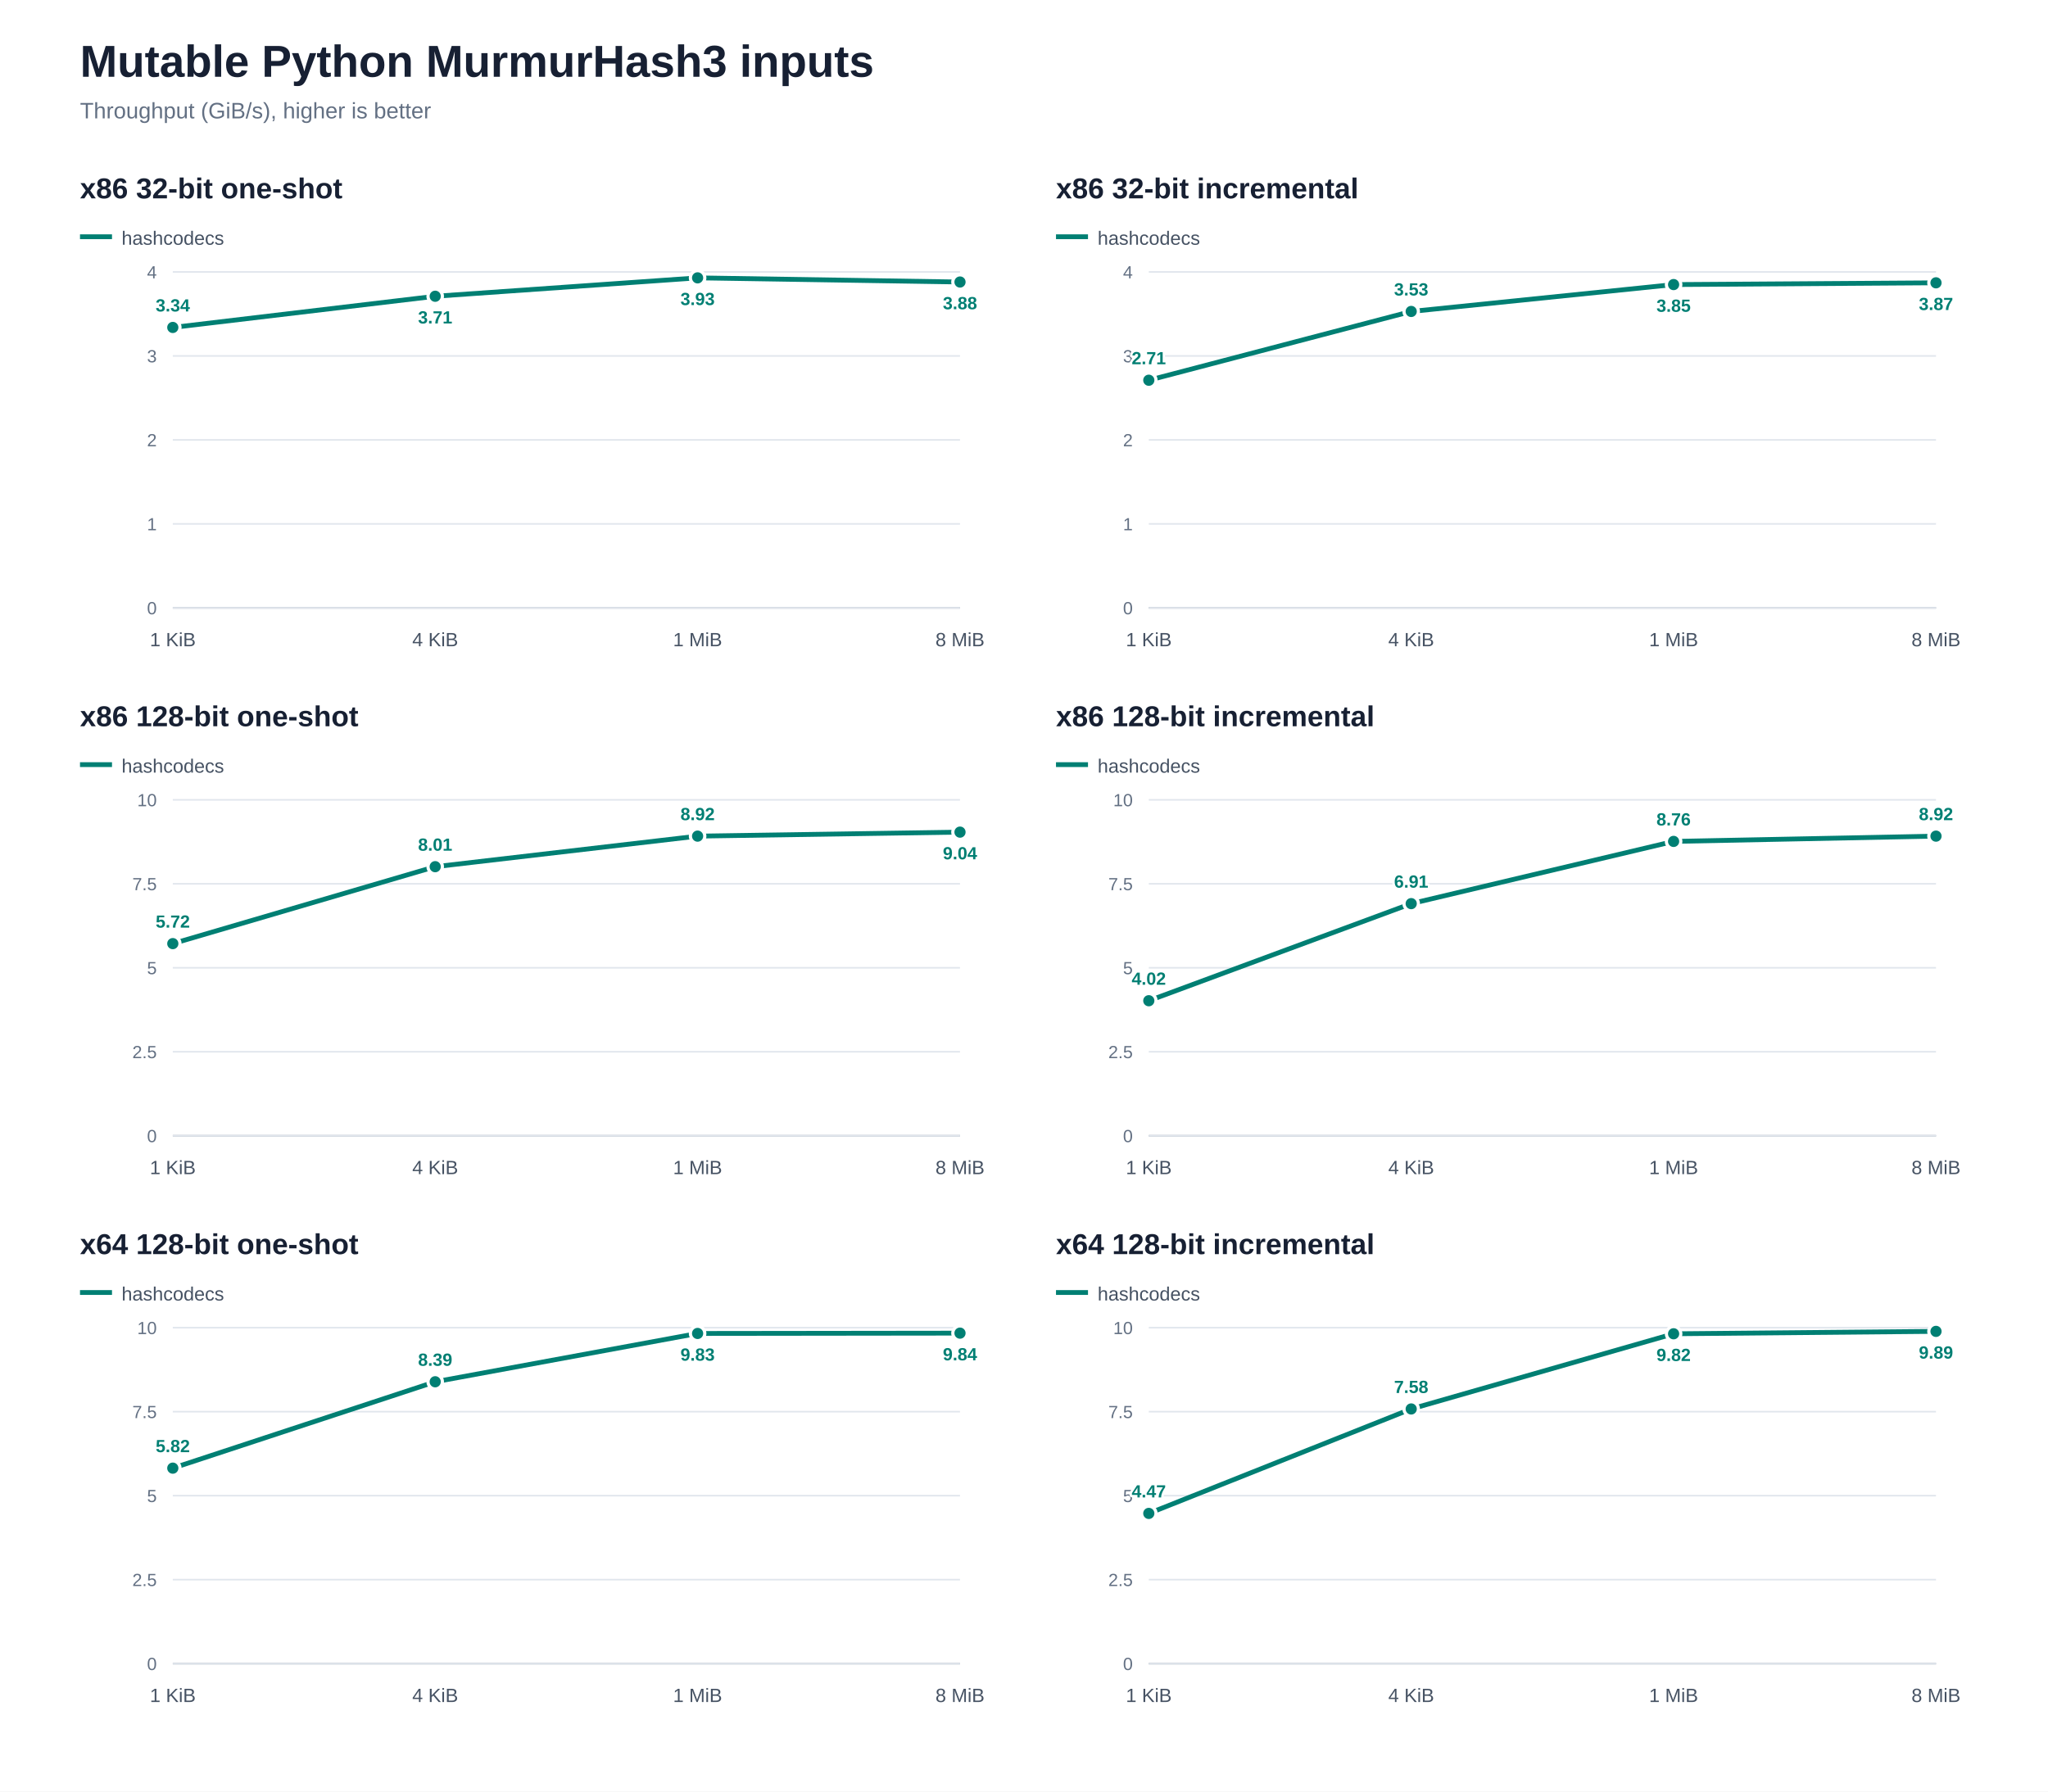
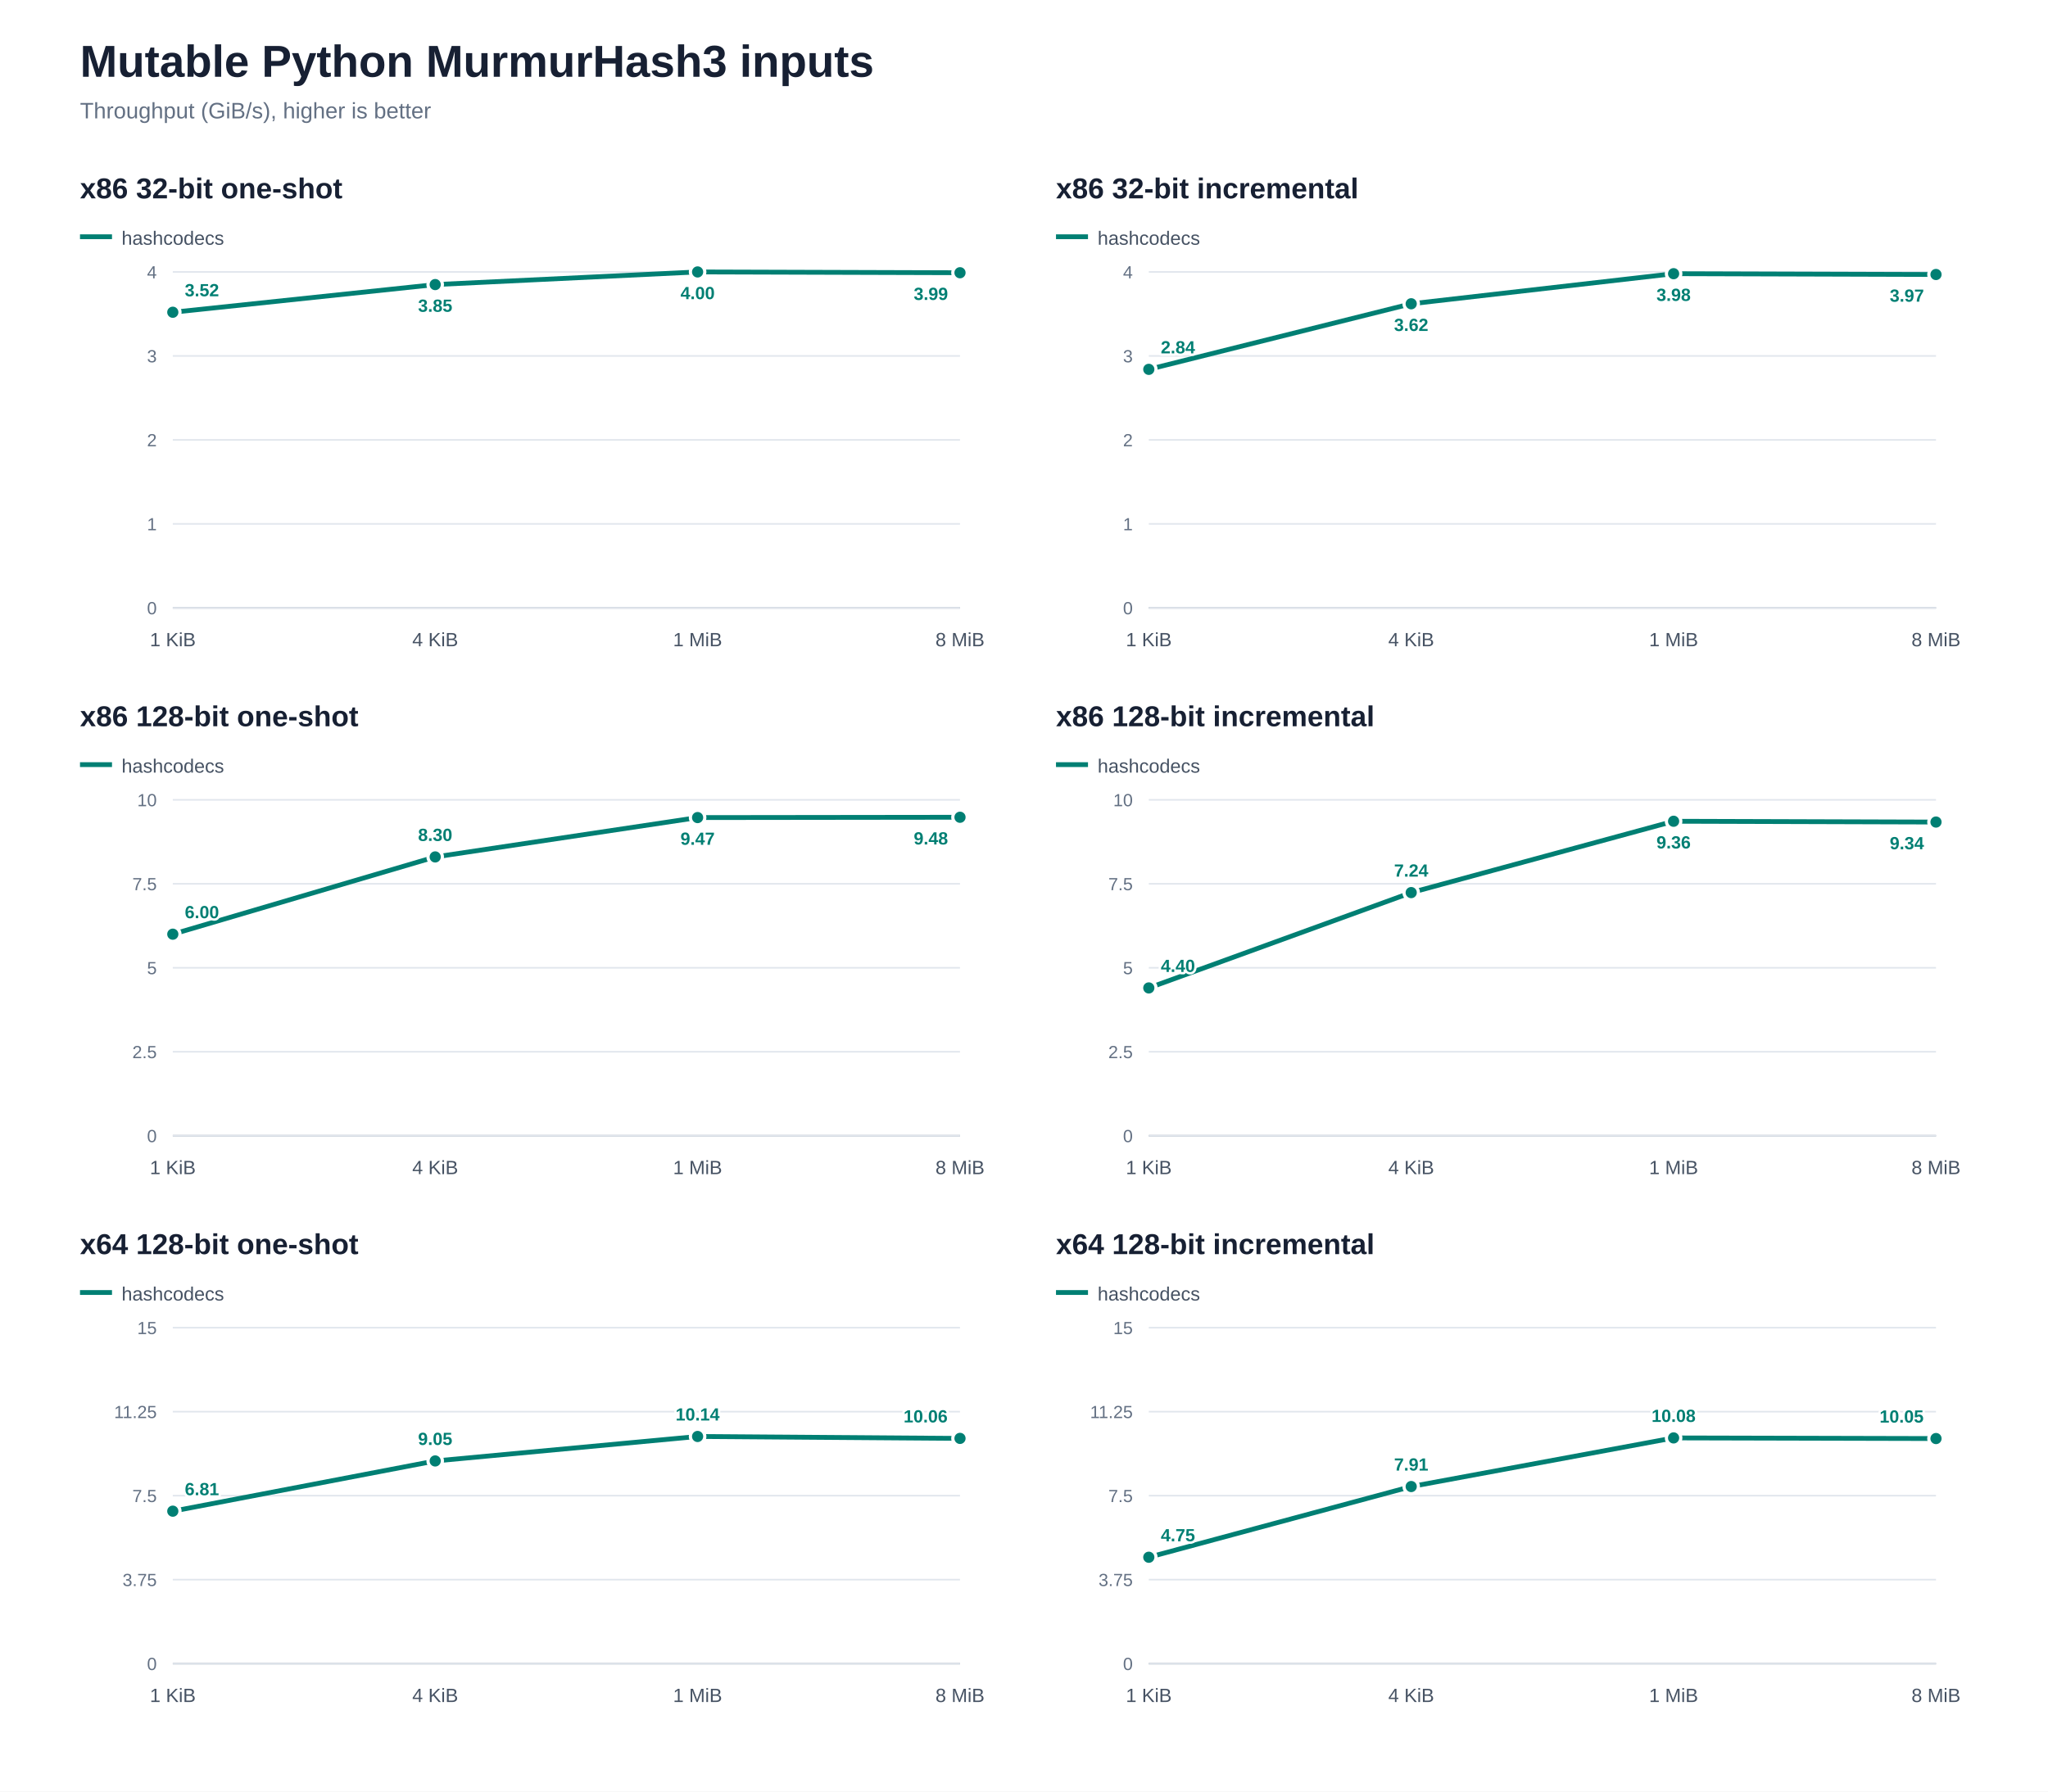
<svg xmlns="http://www.w3.org/2000/svg" width="1280" height="1120" viewBox="0 0 1280 1120" role="img" aria-labelledby="title desc">
  <rect width="100%" height="100%" fill="#ffffff" />
  <text x="50" y="48" fill="#172033" font-family="Segoe UI,Arial,sans-serif" font-size="28" font-weight="700">Mutable Python MurmurHash3 inputs</text>
  <text x="50" y="74" fill="#637083" font-family="Segoe UI,Arial,sans-serif" font-size="14">Throughput (GiB/s), higher is better</text>
  <text x="50" y="124" fill="#172033" font-family="Segoe UI,Arial,sans-serif" font-size="18" font-weight="600">x86 32-bit one-shot</text>
  <line x1="108" y1="380" x2="600" y2="380" stroke="#9aa5b4" />
  <line x1="50" y1="148" x2="70" y2="148" stroke="#007f73" stroke-width="3" />
  <text x="76" y="153" fill="#465263" font-family="Segoe UI,Arial,sans-serif" font-size="12">hashcodecs</text>
  <line x1="108" y1="380.0" x2="600" y2="380.0" stroke="#e1e6ed" />
  <text x="98" y="384.0" text-anchor="end" fill="#637083" font-family="Segoe UI,Arial,sans-serif" font-size="11">0</text>
  <line x1="108" y1="327.5" x2="600" y2="327.5" stroke="#e1e6ed" />
  <text x="98" y="331.5" text-anchor="end" fill="#637083" font-family="Segoe UI,Arial,sans-serif" font-size="11">1</text>
  <line x1="108" y1="275.0" x2="600" y2="275.0" stroke="#e1e6ed" />
  <text x="98" y="279.0" text-anchor="end" fill="#637083" font-family="Segoe UI,Arial,sans-serif" font-size="11">2</text>
  <line x1="108" y1="222.5" x2="600" y2="222.5" stroke="#e1e6ed" />
  <text x="98" y="226.5" text-anchor="end" fill="#637083" font-family="Segoe UI,Arial,sans-serif" font-size="11">3</text>
  <line x1="108" y1="170.0" x2="600" y2="170.0" stroke="#e1e6ed" />
  <text x="98" y="174.0" text-anchor="end" fill="#637083" font-family="Segoe UI,Arial,sans-serif" font-size="11">4</text>
  <text x="108.0" y="404" text-anchor="middle" fill="#465263" font-family="Segoe UI,Arial,sans-serif" font-size="12">1 KiB</text>
  <text x="272.0" y="404" text-anchor="middle" fill="#465263" font-family="Segoe UI,Arial,sans-serif" font-size="12">4 KiB</text>
  <text x="436.0" y="404" text-anchor="middle" fill="#465263" font-family="Segoe UI,Arial,sans-serif" font-size="12">1 MiB</text>
  <text x="600.0" y="404" text-anchor="middle" fill="#465263" font-family="Segoe UI,Arial,sans-serif" font-size="12">8 MiB</text>
-   <polyline points="108.0,204.7 272.0,185.2 436.0,173.7 600.0,176.3" fill="none" stroke="#007f73" stroke-width="3" stroke-linejoin="round" stroke-linecap="round" />
-   <circle cx="108.0" cy="204.7" r="4.5" fill="#007f73" stroke="#ffffff" stroke-width="2" />
-   <text x="108.0" y="194.7" text-anchor="middle" fill="#007f73" font-family="Segoe UI,Arial,sans-serif" font-size="11" font-weight="600" paint-order="stroke" stroke="#ffffff" stroke-width="3" stroke-linejoin="round">3.34</text>
-   <circle cx="272.0" cy="185.2" r="4.5" fill="#007f73" stroke="#ffffff" stroke-width="2" />
-   <text x="272.0" y="202.2" text-anchor="middle" fill="#007f73" font-family="Segoe UI,Arial,sans-serif" font-size="11" font-weight="600" paint-order="stroke" stroke="#ffffff" stroke-width="3" stroke-linejoin="round">3.71</text>
-   <circle cx="436.0" cy="173.7" r="4.5" fill="#007f73" stroke="#ffffff" stroke-width="2" />
-   <text x="436.0" y="190.7" text-anchor="middle" fill="#007f73" font-family="Segoe UI,Arial,sans-serif" font-size="11" font-weight="600" paint-order="stroke" stroke="#ffffff" stroke-width="3" stroke-linejoin="round">3.93</text>
-   <circle cx="600.0" cy="176.3" r="4.5" fill="#007f73" stroke="#ffffff" stroke-width="2" />
-   <text x="600.0" y="193.3" text-anchor="middle" fill="#007f73" font-family="Segoe UI,Arial,sans-serif" font-size="11" font-weight="600" paint-order="stroke" stroke="#ffffff" stroke-width="3" stroke-linejoin="round">3.88</text>
+   <polyline points="108.0,195.2 272.0,177.9 436.0,170.0 600.0,170.5" fill="none" stroke="#007f73" stroke-width="3" stroke-linejoin="round" stroke-linecap="round" />
+   <circle cx="108.0" cy="195.2" r="4.5" fill="#007f73" stroke="#ffffff" stroke-width="2" />
+   <text x="126.2" y="185.2" text-anchor="middle" fill="#007f73" font-family="Segoe UI,Arial,sans-serif" font-size="11" font-weight="600" paint-order="stroke" stroke="#ffffff" stroke-width="3" stroke-linejoin="round">3.52</text>
+   <circle cx="272.0" cy="177.9" r="4.5" fill="#007f73" stroke="#ffffff" stroke-width="2" />
+   <text x="272.0" y="194.9" text-anchor="middle" fill="#007f73" font-family="Segoe UI,Arial,sans-serif" font-size="11" font-weight="600" paint-order="stroke" stroke="#ffffff" stroke-width="3" stroke-linejoin="round">3.85</text>
+   <circle cx="436.0" cy="170.0" r="4.5" fill="#007f73" stroke="#ffffff" stroke-width="2" />
+   <text x="436.0" y="187.0" text-anchor="middle" fill="#007f73" font-family="Segoe UI,Arial,sans-serif" font-size="11" font-weight="600" paint-order="stroke" stroke="#ffffff" stroke-width="3" stroke-linejoin="round">4.00</text>
+   <circle cx="600.0" cy="170.5" r="4.5" fill="#007f73" stroke="#ffffff" stroke-width="2" />
+   <text x="581.8" y="187.5" text-anchor="middle" fill="#007f73" font-family="Segoe UI,Arial,sans-serif" font-size="11" font-weight="600" paint-order="stroke" stroke="#ffffff" stroke-width="3" stroke-linejoin="round">3.99</text>
  <text x="660" y="124" fill="#172033" font-family="Segoe UI,Arial,sans-serif" font-size="18" font-weight="600">x86 32-bit incremental</text>
  <line x1="718" y1="380" x2="1210" y2="380" stroke="#9aa5b4" />
  <line x1="660" y1="148" x2="680" y2="148" stroke="#007f73" stroke-width="3" />
  <text x="686" y="153" fill="#465263" font-family="Segoe UI,Arial,sans-serif" font-size="12">hashcodecs</text>
  <line x1="718" y1="380.0" x2="1210" y2="380.0" stroke="#e1e6ed" />
  <text x="708" y="384.0" text-anchor="end" fill="#637083" font-family="Segoe UI,Arial,sans-serif" font-size="11">0</text>
  <line x1="718" y1="327.5" x2="1210" y2="327.5" stroke="#e1e6ed" />
  <text x="708" y="331.5" text-anchor="end" fill="#637083" font-family="Segoe UI,Arial,sans-serif" font-size="11">1</text>
  <line x1="718" y1="275.0" x2="1210" y2="275.0" stroke="#e1e6ed" />
  <text x="708" y="279.0" text-anchor="end" fill="#637083" font-family="Segoe UI,Arial,sans-serif" font-size="11">2</text>
  <line x1="718" y1="222.5" x2="1210" y2="222.5" stroke="#e1e6ed" />
  <text x="708" y="226.5" text-anchor="end" fill="#637083" font-family="Segoe UI,Arial,sans-serif" font-size="11">3</text>
  <line x1="718" y1="170.0" x2="1210" y2="170.0" stroke="#e1e6ed" />
  <text x="708" y="174.0" text-anchor="end" fill="#637083" font-family="Segoe UI,Arial,sans-serif" font-size="11">4</text>
  <text x="718.0" y="404" text-anchor="middle" fill="#465263" font-family="Segoe UI,Arial,sans-serif" font-size="12">1 KiB</text>
  <text x="882.0" y="404" text-anchor="middle" fill="#465263" font-family="Segoe UI,Arial,sans-serif" font-size="12">4 KiB</text>
  <text x="1046.0" y="404" text-anchor="middle" fill="#465263" font-family="Segoe UI,Arial,sans-serif" font-size="12">1 MiB</text>
  <text x="1210.0" y="404" text-anchor="middle" fill="#465263" font-family="Segoe UI,Arial,sans-serif" font-size="12">8 MiB</text>
-   <polyline points="718.0,237.7 882.0,194.7 1046.0,177.9 1210.0,176.8" fill="none" stroke="#007f73" stroke-width="3" stroke-linejoin="round" stroke-linecap="round" />
-   <circle cx="718.0" cy="237.7" r="4.5" fill="#007f73" stroke="#ffffff" stroke-width="2" />
-   <text x="718.0" y="227.7" text-anchor="middle" fill="#007f73" font-family="Segoe UI,Arial,sans-serif" font-size="11" font-weight="600" paint-order="stroke" stroke="#ffffff" stroke-width="3" stroke-linejoin="round">2.71</text>
-   <circle cx="882.0" cy="194.7" r="4.5" fill="#007f73" stroke="#ffffff" stroke-width="2" />
-   <text x="882.0" y="184.7" text-anchor="middle" fill="#007f73" font-family="Segoe UI,Arial,sans-serif" font-size="11" font-weight="600" paint-order="stroke" stroke="#ffffff" stroke-width="3" stroke-linejoin="round">3.53</text>
-   <circle cx="1046.0" cy="177.9" r="4.5" fill="#007f73" stroke="#ffffff" stroke-width="2" />
-   <text x="1046.0" y="194.9" text-anchor="middle" fill="#007f73" font-family="Segoe UI,Arial,sans-serif" font-size="11" font-weight="600" paint-order="stroke" stroke="#ffffff" stroke-width="3" stroke-linejoin="round">3.85</text>
-   <circle cx="1210.0" cy="176.8" r="4.5" fill="#007f73" stroke="#ffffff" stroke-width="2" />
-   <text x="1210.0" y="193.8" text-anchor="middle" fill="#007f73" font-family="Segoe UI,Arial,sans-serif" font-size="11" font-weight="600" paint-order="stroke" stroke="#ffffff" stroke-width="3" stroke-linejoin="round">3.87</text>
+   <polyline points="718.0,230.9 882.0,189.9 1046.0,171.1 1210.0,171.6" fill="none" stroke="#007f73" stroke-width="3" stroke-linejoin="round" stroke-linecap="round" />
+   <circle cx="718.0" cy="230.9" r="4.5" fill="#007f73" stroke="#ffffff" stroke-width="2" />
+   <text x="736.2" y="220.9" text-anchor="middle" fill="#007f73" font-family="Segoe UI,Arial,sans-serif" font-size="11" font-weight="600" paint-order="stroke" stroke="#ffffff" stroke-width="3" stroke-linejoin="round">2.84</text>
+   <circle cx="882.0" cy="189.9" r="4.5" fill="#007f73" stroke="#ffffff" stroke-width="2" />
+   <text x="882.0" y="206.9" text-anchor="middle" fill="#007f73" font-family="Segoe UI,Arial,sans-serif" font-size="11" font-weight="600" paint-order="stroke" stroke="#ffffff" stroke-width="3" stroke-linejoin="round">3.62</text>
+   <circle cx="1046.0" cy="171.1" r="4.5" fill="#007f73" stroke="#ffffff" stroke-width="2" />
+   <text x="1046.0" y="188.1" text-anchor="middle" fill="#007f73" font-family="Segoe UI,Arial,sans-serif" font-size="11" font-weight="600" paint-order="stroke" stroke="#ffffff" stroke-width="3" stroke-linejoin="round">3.98</text>
+   <circle cx="1210.0" cy="171.6" r="4.5" fill="#007f73" stroke="#ffffff" stroke-width="2" />
+   <text x="1191.8" y="188.6" text-anchor="middle" fill="#007f73" font-family="Segoe UI,Arial,sans-serif" font-size="11" font-weight="600" paint-order="stroke" stroke="#ffffff" stroke-width="3" stroke-linejoin="round">3.97</text>
  <text x="50" y="454" fill="#172033" font-family="Segoe UI,Arial,sans-serif" font-size="18" font-weight="600">x86 128-bit one-shot</text>
  <line x1="108" y1="710" x2="600" y2="710" stroke="#9aa5b4" />
  <line x1="50" y1="478" x2="70" y2="478" stroke="#007f73" stroke-width="3" />
  <text x="76" y="483" fill="#465263" font-family="Segoe UI,Arial,sans-serif" font-size="12">hashcodecs</text>
  <line x1="108" y1="710.0" x2="600" y2="710.0" stroke="#e1e6ed" />
  <text x="98" y="714.0" text-anchor="end" fill="#637083" font-family="Segoe UI,Arial,sans-serif" font-size="11">0</text>
  <line x1="108" y1="657.5" x2="600" y2="657.5" stroke="#e1e6ed" />
  <text x="98" y="661.5" text-anchor="end" fill="#637083" font-family="Segoe UI,Arial,sans-serif" font-size="11">2.5</text>
  <line x1="108" y1="605.0" x2="600" y2="605.0" stroke="#e1e6ed" />
  <text x="98" y="609.0" text-anchor="end" fill="#637083" font-family="Segoe UI,Arial,sans-serif" font-size="11">5</text>
  <line x1="108" y1="552.5" x2="600" y2="552.5" stroke="#e1e6ed" />
  <text x="98" y="556.5" text-anchor="end" fill="#637083" font-family="Segoe UI,Arial,sans-serif" font-size="11">7.5</text>
  <line x1="108" y1="500.0" x2="600" y2="500.0" stroke="#e1e6ed" />
  <text x="98" y="504.0" text-anchor="end" fill="#637083" font-family="Segoe UI,Arial,sans-serif" font-size="11">10</text>
  <text x="108.0" y="734" text-anchor="middle" fill="#465263" font-family="Segoe UI,Arial,sans-serif" font-size="12">1 KiB</text>
  <text x="272.0" y="734" text-anchor="middle" fill="#465263" font-family="Segoe UI,Arial,sans-serif" font-size="12">4 KiB</text>
  <text x="436.0" y="734" text-anchor="middle" fill="#465263" font-family="Segoe UI,Arial,sans-serif" font-size="12">1 MiB</text>
  <text x="600.0" y="734" text-anchor="middle" fill="#465263" font-family="Segoe UI,Arial,sans-serif" font-size="12">8 MiB</text>
-   <polyline points="108.0,589.9 272.0,541.8 436.0,522.7 600.0,520.2" fill="none" stroke="#007f73" stroke-width="3" stroke-linejoin="round" stroke-linecap="round" />
-   <circle cx="108.0" cy="589.9" r="4.5" fill="#007f73" stroke="#ffffff" stroke-width="2" />
-   <text x="108.0" y="579.9" text-anchor="middle" fill="#007f73" font-family="Segoe UI,Arial,sans-serif" font-size="11" font-weight="600" paint-order="stroke" stroke="#ffffff" stroke-width="3" stroke-linejoin="round">5.72</text>
-   <circle cx="272.0" cy="541.8" r="4.5" fill="#007f73" stroke="#ffffff" stroke-width="2" />
-   <text x="272.0" y="531.8" text-anchor="middle" fill="#007f73" font-family="Segoe UI,Arial,sans-serif" font-size="11" font-weight="600" paint-order="stroke" stroke="#ffffff" stroke-width="3" stroke-linejoin="round">8.01</text>
-   <circle cx="436.0" cy="522.7" r="4.5" fill="#007f73" stroke="#ffffff" stroke-width="2" />
-   <text x="436.0" y="512.7" text-anchor="middle" fill="#007f73" font-family="Segoe UI,Arial,sans-serif" font-size="11" font-weight="600" paint-order="stroke" stroke="#ffffff" stroke-width="3" stroke-linejoin="round">8.92</text>
-   <circle cx="600.0" cy="520.2" r="4.5" fill="#007f73" stroke="#ffffff" stroke-width="2" />
-   <text x="600.0" y="537.2" text-anchor="middle" fill="#007f73" font-family="Segoe UI,Arial,sans-serif" font-size="11" font-weight="600" paint-order="stroke" stroke="#ffffff" stroke-width="3" stroke-linejoin="round">9.04</text>
+   <polyline points="108.0,584.0 272.0,535.7 436.0,511.1 600.0,510.9" fill="none" stroke="#007f73" stroke-width="3" stroke-linejoin="round" stroke-linecap="round" />
+   <circle cx="108.0" cy="584.0" r="4.5" fill="#007f73" stroke="#ffffff" stroke-width="2" />
+   <text x="126.2" y="574.0" text-anchor="middle" fill="#007f73" font-family="Segoe UI,Arial,sans-serif" font-size="11" font-weight="600" paint-order="stroke" stroke="#ffffff" stroke-width="3" stroke-linejoin="round">6.00</text>
+   <circle cx="272.0" cy="535.7" r="4.5" fill="#007f73" stroke="#ffffff" stroke-width="2" />
+   <text x="272.0" y="525.7" text-anchor="middle" fill="#007f73" font-family="Segoe UI,Arial,sans-serif" font-size="11" font-weight="600" paint-order="stroke" stroke="#ffffff" stroke-width="3" stroke-linejoin="round">8.30</text>
+   <circle cx="436.0" cy="511.1" r="4.5" fill="#007f73" stroke="#ffffff" stroke-width="2" />
+   <text x="436.0" y="528.1" text-anchor="middle" fill="#007f73" font-family="Segoe UI,Arial,sans-serif" font-size="11" font-weight="600" paint-order="stroke" stroke="#ffffff" stroke-width="3" stroke-linejoin="round">9.47</text>
+   <circle cx="600.0" cy="510.9" r="4.5" fill="#007f73" stroke="#ffffff" stroke-width="2" />
+   <text x="581.8" y="527.9" text-anchor="middle" fill="#007f73" font-family="Segoe UI,Arial,sans-serif" font-size="11" font-weight="600" paint-order="stroke" stroke="#ffffff" stroke-width="3" stroke-linejoin="round">9.48</text>
  <text x="660" y="454" fill="#172033" font-family="Segoe UI,Arial,sans-serif" font-size="18" font-weight="600">x86 128-bit incremental</text>
  <line x1="718" y1="710" x2="1210" y2="710" stroke="#9aa5b4" />
  <line x1="660" y1="478" x2="680" y2="478" stroke="#007f73" stroke-width="3" />
  <text x="686" y="483" fill="#465263" font-family="Segoe UI,Arial,sans-serif" font-size="12">hashcodecs</text>
  <line x1="718" y1="710.0" x2="1210" y2="710.0" stroke="#e1e6ed" />
  <text x="708" y="714.0" text-anchor="end" fill="#637083" font-family="Segoe UI,Arial,sans-serif" font-size="11">0</text>
  <line x1="718" y1="657.5" x2="1210" y2="657.5" stroke="#e1e6ed" />
  <text x="708" y="661.5" text-anchor="end" fill="#637083" font-family="Segoe UI,Arial,sans-serif" font-size="11">2.5</text>
  <line x1="718" y1="605.0" x2="1210" y2="605.0" stroke="#e1e6ed" />
  <text x="708" y="609.0" text-anchor="end" fill="#637083" font-family="Segoe UI,Arial,sans-serif" font-size="11">5</text>
  <line x1="718" y1="552.5" x2="1210" y2="552.5" stroke="#e1e6ed" />
  <text x="708" y="556.5" text-anchor="end" fill="#637083" font-family="Segoe UI,Arial,sans-serif" font-size="11">7.5</text>
  <line x1="718" y1="500.0" x2="1210" y2="500.0" stroke="#e1e6ed" />
  <text x="708" y="504.0" text-anchor="end" fill="#637083" font-family="Segoe UI,Arial,sans-serif" font-size="11">10</text>
  <text x="718.0" y="734" text-anchor="middle" fill="#465263" font-family="Segoe UI,Arial,sans-serif" font-size="12">1 KiB</text>
  <text x="882.0" y="734" text-anchor="middle" fill="#465263" font-family="Segoe UI,Arial,sans-serif" font-size="12">4 KiB</text>
  <text x="1046.0" y="734" text-anchor="middle" fill="#465263" font-family="Segoe UI,Arial,sans-serif" font-size="12">1 MiB</text>
  <text x="1210.0" y="734" text-anchor="middle" fill="#465263" font-family="Segoe UI,Arial,sans-serif" font-size="12">8 MiB</text>
-   <polyline points="718.0,625.6 882.0,564.9 1046.0,526.0 1210.0,522.7" fill="none" stroke="#007f73" stroke-width="3" stroke-linejoin="round" stroke-linecap="round" />
-   <circle cx="718.0" cy="625.6" r="4.5" fill="#007f73" stroke="#ffffff" stroke-width="2" />
-   <text x="718.0" y="615.6" text-anchor="middle" fill="#007f73" font-family="Segoe UI,Arial,sans-serif" font-size="11" font-weight="600" paint-order="stroke" stroke="#ffffff" stroke-width="3" stroke-linejoin="round">4.02</text>
-   <circle cx="882.0" cy="564.9" r="4.5" fill="#007f73" stroke="#ffffff" stroke-width="2" />
-   <text x="882.0" y="554.9" text-anchor="middle" fill="#007f73" font-family="Segoe UI,Arial,sans-serif" font-size="11" font-weight="600" paint-order="stroke" stroke="#ffffff" stroke-width="3" stroke-linejoin="round">6.91</text>
-   <circle cx="1046.0" cy="526.0" r="4.5" fill="#007f73" stroke="#ffffff" stroke-width="2" />
-   <text x="1046.0" y="516.0" text-anchor="middle" fill="#007f73" font-family="Segoe UI,Arial,sans-serif" font-size="11" font-weight="600" paint-order="stroke" stroke="#ffffff" stroke-width="3" stroke-linejoin="round">8.76</text>
-   <circle cx="1210.0" cy="522.7" r="4.5" fill="#007f73" stroke="#ffffff" stroke-width="2" />
-   <text x="1210.0" y="512.7" text-anchor="middle" fill="#007f73" font-family="Segoe UI,Arial,sans-serif" font-size="11" font-weight="600" paint-order="stroke" stroke="#ffffff" stroke-width="3" stroke-linejoin="round">8.92</text>
+   <polyline points="718.0,617.6 882.0,558.0 1046.0,513.4 1210.0,513.9" fill="none" stroke="#007f73" stroke-width="3" stroke-linejoin="round" stroke-linecap="round" />
+   <circle cx="718.0" cy="617.6" r="4.5" fill="#007f73" stroke="#ffffff" stroke-width="2" />
+   <text x="736.2" y="607.6" text-anchor="middle" fill="#007f73" font-family="Segoe UI,Arial,sans-serif" font-size="11" font-weight="600" paint-order="stroke" stroke="#ffffff" stroke-width="3" stroke-linejoin="round">4.40</text>
+   <circle cx="882.0" cy="558.0" r="4.5" fill="#007f73" stroke="#ffffff" stroke-width="2" />
+   <text x="882.0" y="548.0" text-anchor="middle" fill="#007f73" font-family="Segoe UI,Arial,sans-serif" font-size="11" font-weight="600" paint-order="stroke" stroke="#ffffff" stroke-width="3" stroke-linejoin="round">7.24</text>
+   <circle cx="1046.0" cy="513.4" r="4.5" fill="#007f73" stroke="#ffffff" stroke-width="2" />
+   <text x="1046.0" y="530.4" text-anchor="middle" fill="#007f73" font-family="Segoe UI,Arial,sans-serif" font-size="11" font-weight="600" paint-order="stroke" stroke="#ffffff" stroke-width="3" stroke-linejoin="round">9.36</text>
+   <circle cx="1210.0" cy="513.9" r="4.5" fill="#007f73" stroke="#ffffff" stroke-width="2" />
+   <text x="1191.8" y="530.9" text-anchor="middle" fill="#007f73" font-family="Segoe UI,Arial,sans-serif" font-size="11" font-weight="600" paint-order="stroke" stroke="#ffffff" stroke-width="3" stroke-linejoin="round">9.34</text>
  <text x="50" y="784" fill="#172033" font-family="Segoe UI,Arial,sans-serif" font-size="18" font-weight="600">x64 128-bit one-shot</text>
  <line x1="108" y1="1040" x2="600" y2="1040" stroke="#9aa5b4" />
  <line x1="50" y1="808" x2="70" y2="808" stroke="#007f73" stroke-width="3" />
  <text x="76" y="813" fill="#465263" font-family="Segoe UI,Arial,sans-serif" font-size="12">hashcodecs</text>
  <line x1="108" y1="1040.0" x2="600" y2="1040.0" stroke="#e1e6ed" />
  <text x="98" y="1044.0" text-anchor="end" fill="#637083" font-family="Segoe UI,Arial,sans-serif" font-size="11">0</text>
  <line x1="108" y1="987.5" x2="600" y2="987.5" stroke="#e1e6ed" />
-   <text x="98" y="991.5" text-anchor="end" fill="#637083" font-family="Segoe UI,Arial,sans-serif" font-size="11">2.5</text>
+   <text x="98" y="991.5" text-anchor="end" fill="#637083" font-family="Segoe UI,Arial,sans-serif" font-size="11">3.75</text>
  <line x1="108" y1="935.0" x2="600" y2="935.0" stroke="#e1e6ed" />
-   <text x="98" y="939.0" text-anchor="end" fill="#637083" font-family="Segoe UI,Arial,sans-serif" font-size="11">5</text>
+   <text x="98" y="939.0" text-anchor="end" fill="#637083" font-family="Segoe UI,Arial,sans-serif" font-size="11">7.5</text>
  <line x1="108" y1="882.5" x2="600" y2="882.5" stroke="#e1e6ed" />
-   <text x="98" y="886.5" text-anchor="end" fill="#637083" font-family="Segoe UI,Arial,sans-serif" font-size="11">7.5</text>
+   <text x="98" y="886.5" text-anchor="end" fill="#637083" font-family="Segoe UI,Arial,sans-serif" font-size="11">11.25</text>
  <line x1="108" y1="830.0" x2="600" y2="830.0" stroke="#e1e6ed" />
-   <text x="98" y="834.0" text-anchor="end" fill="#637083" font-family="Segoe UI,Arial,sans-serif" font-size="11">10</text>
+   <text x="98" y="834.0" text-anchor="end" fill="#637083" font-family="Segoe UI,Arial,sans-serif" font-size="11">15</text>
  <text x="108.0" y="1064" text-anchor="middle" fill="#465263" font-family="Segoe UI,Arial,sans-serif" font-size="12">1 KiB</text>
  <text x="272.0" y="1064" text-anchor="middle" fill="#465263" font-family="Segoe UI,Arial,sans-serif" font-size="12">4 KiB</text>
  <text x="436.0" y="1064" text-anchor="middle" fill="#465263" font-family="Segoe UI,Arial,sans-serif" font-size="12">1 MiB</text>
  <text x="600.0" y="1064" text-anchor="middle" fill="#465263" font-family="Segoe UI,Arial,sans-serif" font-size="12">8 MiB</text>
-   <polyline points="108.0,917.8 272.0,863.8 436.0,833.6 600.0,833.4" fill="none" stroke="#007f73" stroke-width="3" stroke-linejoin="round" stroke-linecap="round" />
-   <circle cx="108.0" cy="917.8" r="4.5" fill="#007f73" stroke="#ffffff" stroke-width="2" />
-   <text x="108.0" y="907.8" text-anchor="middle" fill="#007f73" font-family="Segoe UI,Arial,sans-serif" font-size="11" font-weight="600" paint-order="stroke" stroke="#ffffff" stroke-width="3" stroke-linejoin="round">5.82</text>
-   <circle cx="272.0" cy="863.8" r="4.5" fill="#007f73" stroke="#ffffff" stroke-width="2" />
-   <text x="272.0" y="853.8" text-anchor="middle" fill="#007f73" font-family="Segoe UI,Arial,sans-serif" font-size="11" font-weight="600" paint-order="stroke" stroke="#ffffff" stroke-width="3" stroke-linejoin="round">8.39</text>
-   <circle cx="436.0" cy="833.6" r="4.5" fill="#007f73" stroke="#ffffff" stroke-width="2" />
-   <text x="436.0" y="850.6" text-anchor="middle" fill="#007f73" font-family="Segoe UI,Arial,sans-serif" font-size="11" font-weight="600" paint-order="stroke" stroke="#ffffff" stroke-width="3" stroke-linejoin="round">9.83</text>
-   <circle cx="600.0" cy="833.4" r="4.5" fill="#007f73" stroke="#ffffff" stroke-width="2" />
-   <text x="600.0" y="850.4" text-anchor="middle" fill="#007f73" font-family="Segoe UI,Arial,sans-serif" font-size="11" font-weight="600" paint-order="stroke" stroke="#ffffff" stroke-width="3" stroke-linejoin="round">9.84</text>
+   <polyline points="108.0,944.7 272.0,913.3 436.0,898.0 600.0,899.2" fill="none" stroke="#007f73" stroke-width="3" stroke-linejoin="round" stroke-linecap="round" />
+   <circle cx="108.0" cy="944.7" r="4.5" fill="#007f73" stroke="#ffffff" stroke-width="2" />
+   <text x="126.2" y="934.7" text-anchor="middle" fill="#007f73" font-family="Segoe UI,Arial,sans-serif" font-size="11" font-weight="600" paint-order="stroke" stroke="#ffffff" stroke-width="3" stroke-linejoin="round">6.81</text>
+   <circle cx="272.0" cy="913.3" r="4.5" fill="#007f73" stroke="#ffffff" stroke-width="2" />
+   <text x="272.0" y="903.3" text-anchor="middle" fill="#007f73" font-family="Segoe UI,Arial,sans-serif" font-size="11" font-weight="600" paint-order="stroke" stroke="#ffffff" stroke-width="3" stroke-linejoin="round">9.05</text>
+   <circle cx="436.0" cy="898.0" r="4.5" fill="#007f73" stroke="#ffffff" stroke-width="2" />
+   <text x="436.0" y="888.0" text-anchor="middle" fill="#007f73" font-family="Segoe UI,Arial,sans-serif" font-size="11" font-weight="600" paint-order="stroke" stroke="#ffffff" stroke-width="3" stroke-linejoin="round">10.14</text>
+   <circle cx="600.0" cy="899.2" r="4.5" fill="#007f73" stroke="#ffffff" stroke-width="2" />
+   <text x="578.5" y="889.2" text-anchor="middle" fill="#007f73" font-family="Segoe UI,Arial,sans-serif" font-size="11" font-weight="600" paint-order="stroke" stroke="#ffffff" stroke-width="3" stroke-linejoin="round">10.06</text>
  <text x="660" y="784" fill="#172033" font-family="Segoe UI,Arial,sans-serif" font-size="18" font-weight="600">x64 128-bit incremental</text>
  <line x1="718" y1="1040" x2="1210" y2="1040" stroke="#9aa5b4" />
  <line x1="660" y1="808" x2="680" y2="808" stroke="#007f73" stroke-width="3" />
  <text x="686" y="813" fill="#465263" font-family="Segoe UI,Arial,sans-serif" font-size="12">hashcodecs</text>
  <line x1="718" y1="1040.0" x2="1210" y2="1040.0" stroke="#e1e6ed" />
  <text x="708" y="1044.0" text-anchor="end" fill="#637083" font-family="Segoe UI,Arial,sans-serif" font-size="11">0</text>
  <line x1="718" y1="987.5" x2="1210" y2="987.5" stroke="#e1e6ed" />
-   <text x="708" y="991.5" text-anchor="end" fill="#637083" font-family="Segoe UI,Arial,sans-serif" font-size="11">2.5</text>
+   <text x="708" y="991.5" text-anchor="end" fill="#637083" font-family="Segoe UI,Arial,sans-serif" font-size="11">3.75</text>
  <line x1="718" y1="935.0" x2="1210" y2="935.0" stroke="#e1e6ed" />
-   <text x="708" y="939.0" text-anchor="end" fill="#637083" font-family="Segoe UI,Arial,sans-serif" font-size="11">5</text>
+   <text x="708" y="939.0" text-anchor="end" fill="#637083" font-family="Segoe UI,Arial,sans-serif" font-size="11">7.5</text>
  <line x1="718" y1="882.5" x2="1210" y2="882.5" stroke="#e1e6ed" />
-   <text x="708" y="886.5" text-anchor="end" fill="#637083" font-family="Segoe UI,Arial,sans-serif" font-size="11">7.5</text>
+   <text x="708" y="886.5" text-anchor="end" fill="#637083" font-family="Segoe UI,Arial,sans-serif" font-size="11">11.25</text>
  <line x1="718" y1="830.0" x2="1210" y2="830.0" stroke="#e1e6ed" />
-   <text x="708" y="834.0" text-anchor="end" fill="#637083" font-family="Segoe UI,Arial,sans-serif" font-size="11">10</text>
+   <text x="708" y="834.0" text-anchor="end" fill="#637083" font-family="Segoe UI,Arial,sans-serif" font-size="11">15</text>
  <text x="718.0" y="1064" text-anchor="middle" fill="#465263" font-family="Segoe UI,Arial,sans-serif" font-size="12">1 KiB</text>
  <text x="882.0" y="1064" text-anchor="middle" fill="#465263" font-family="Segoe UI,Arial,sans-serif" font-size="12">4 KiB</text>
  <text x="1046.0" y="1064" text-anchor="middle" fill="#465263" font-family="Segoe UI,Arial,sans-serif" font-size="12">1 MiB</text>
  <text x="1210.0" y="1064" text-anchor="middle" fill="#465263" font-family="Segoe UI,Arial,sans-serif" font-size="12">8 MiB</text>
-   <polyline points="718.0,946.1 882.0,880.8 1046.0,833.8 1210.0,832.3" fill="none" stroke="#007f73" stroke-width="3" stroke-linejoin="round" stroke-linecap="round" />
-   <circle cx="718.0" cy="946.1" r="4.5" fill="#007f73" stroke="#ffffff" stroke-width="2" />
-   <text x="718.0" y="936.1" text-anchor="middle" fill="#007f73" font-family="Segoe UI,Arial,sans-serif" font-size="11" font-weight="600" paint-order="stroke" stroke="#ffffff" stroke-width="3" stroke-linejoin="round">4.47</text>
-   <circle cx="882.0" cy="880.8" r="4.5" fill="#007f73" stroke="#ffffff" stroke-width="2" />
-   <text x="882.0" y="870.8" text-anchor="middle" fill="#007f73" font-family="Segoe UI,Arial,sans-serif" font-size="11" font-weight="600" paint-order="stroke" stroke="#ffffff" stroke-width="3" stroke-linejoin="round">7.58</text>
-   <circle cx="1046.0" cy="833.8" r="4.5" fill="#007f73" stroke="#ffffff" stroke-width="2" />
-   <text x="1046.0" y="850.8" text-anchor="middle" fill="#007f73" font-family="Segoe UI,Arial,sans-serif" font-size="11" font-weight="600" paint-order="stroke" stroke="#ffffff" stroke-width="3" stroke-linejoin="round">9.82</text>
-   <circle cx="1210.0" cy="832.3" r="4.5" fill="#007f73" stroke="#ffffff" stroke-width="2" />
-   <text x="1210.0" y="849.3" text-anchor="middle" fill="#007f73" font-family="Segoe UI,Arial,sans-serif" font-size="11" font-weight="600" paint-order="stroke" stroke="#ffffff" stroke-width="3" stroke-linejoin="round">9.89</text>
+   <polyline points="718.0,973.5 882.0,929.3 1046.0,898.9 1210.0,899.3" fill="none" stroke="#007f73" stroke-width="3" stroke-linejoin="round" stroke-linecap="round" />
+   <circle cx="718.0" cy="973.5" r="4.5" fill="#007f73" stroke="#ffffff" stroke-width="2" />
+   <text x="736.2" y="963.5" text-anchor="middle" fill="#007f73" font-family="Segoe UI,Arial,sans-serif" font-size="11" font-weight="600" paint-order="stroke" stroke="#ffffff" stroke-width="3" stroke-linejoin="round">4.75</text>
+   <circle cx="882.0" cy="929.3" r="4.5" fill="#007f73" stroke="#ffffff" stroke-width="2" />
+   <text x="882.0" y="919.3" text-anchor="middle" fill="#007f73" font-family="Segoe UI,Arial,sans-serif" font-size="11" font-weight="600" paint-order="stroke" stroke="#ffffff" stroke-width="3" stroke-linejoin="round">7.91</text>
+   <circle cx="1046.0" cy="898.9" r="4.5" fill="#007f73" stroke="#ffffff" stroke-width="2" />
+   <text x="1046.0" y="888.9" text-anchor="middle" fill="#007f73" font-family="Segoe UI,Arial,sans-serif" font-size="11" font-weight="600" paint-order="stroke" stroke="#ffffff" stroke-width="3" stroke-linejoin="round">10.08</text>
+   <circle cx="1210.0" cy="899.3" r="4.5" fill="#007f73" stroke="#ffffff" stroke-width="2" />
+   <text x="1188.5" y="889.3" text-anchor="middle" fill="#007f73" font-family="Segoe UI,Arial,sans-serif" font-size="11" font-weight="600" paint-order="stroke" stroke="#ffffff" stroke-width="3" stroke-linejoin="round">10.05</text>
</svg>
